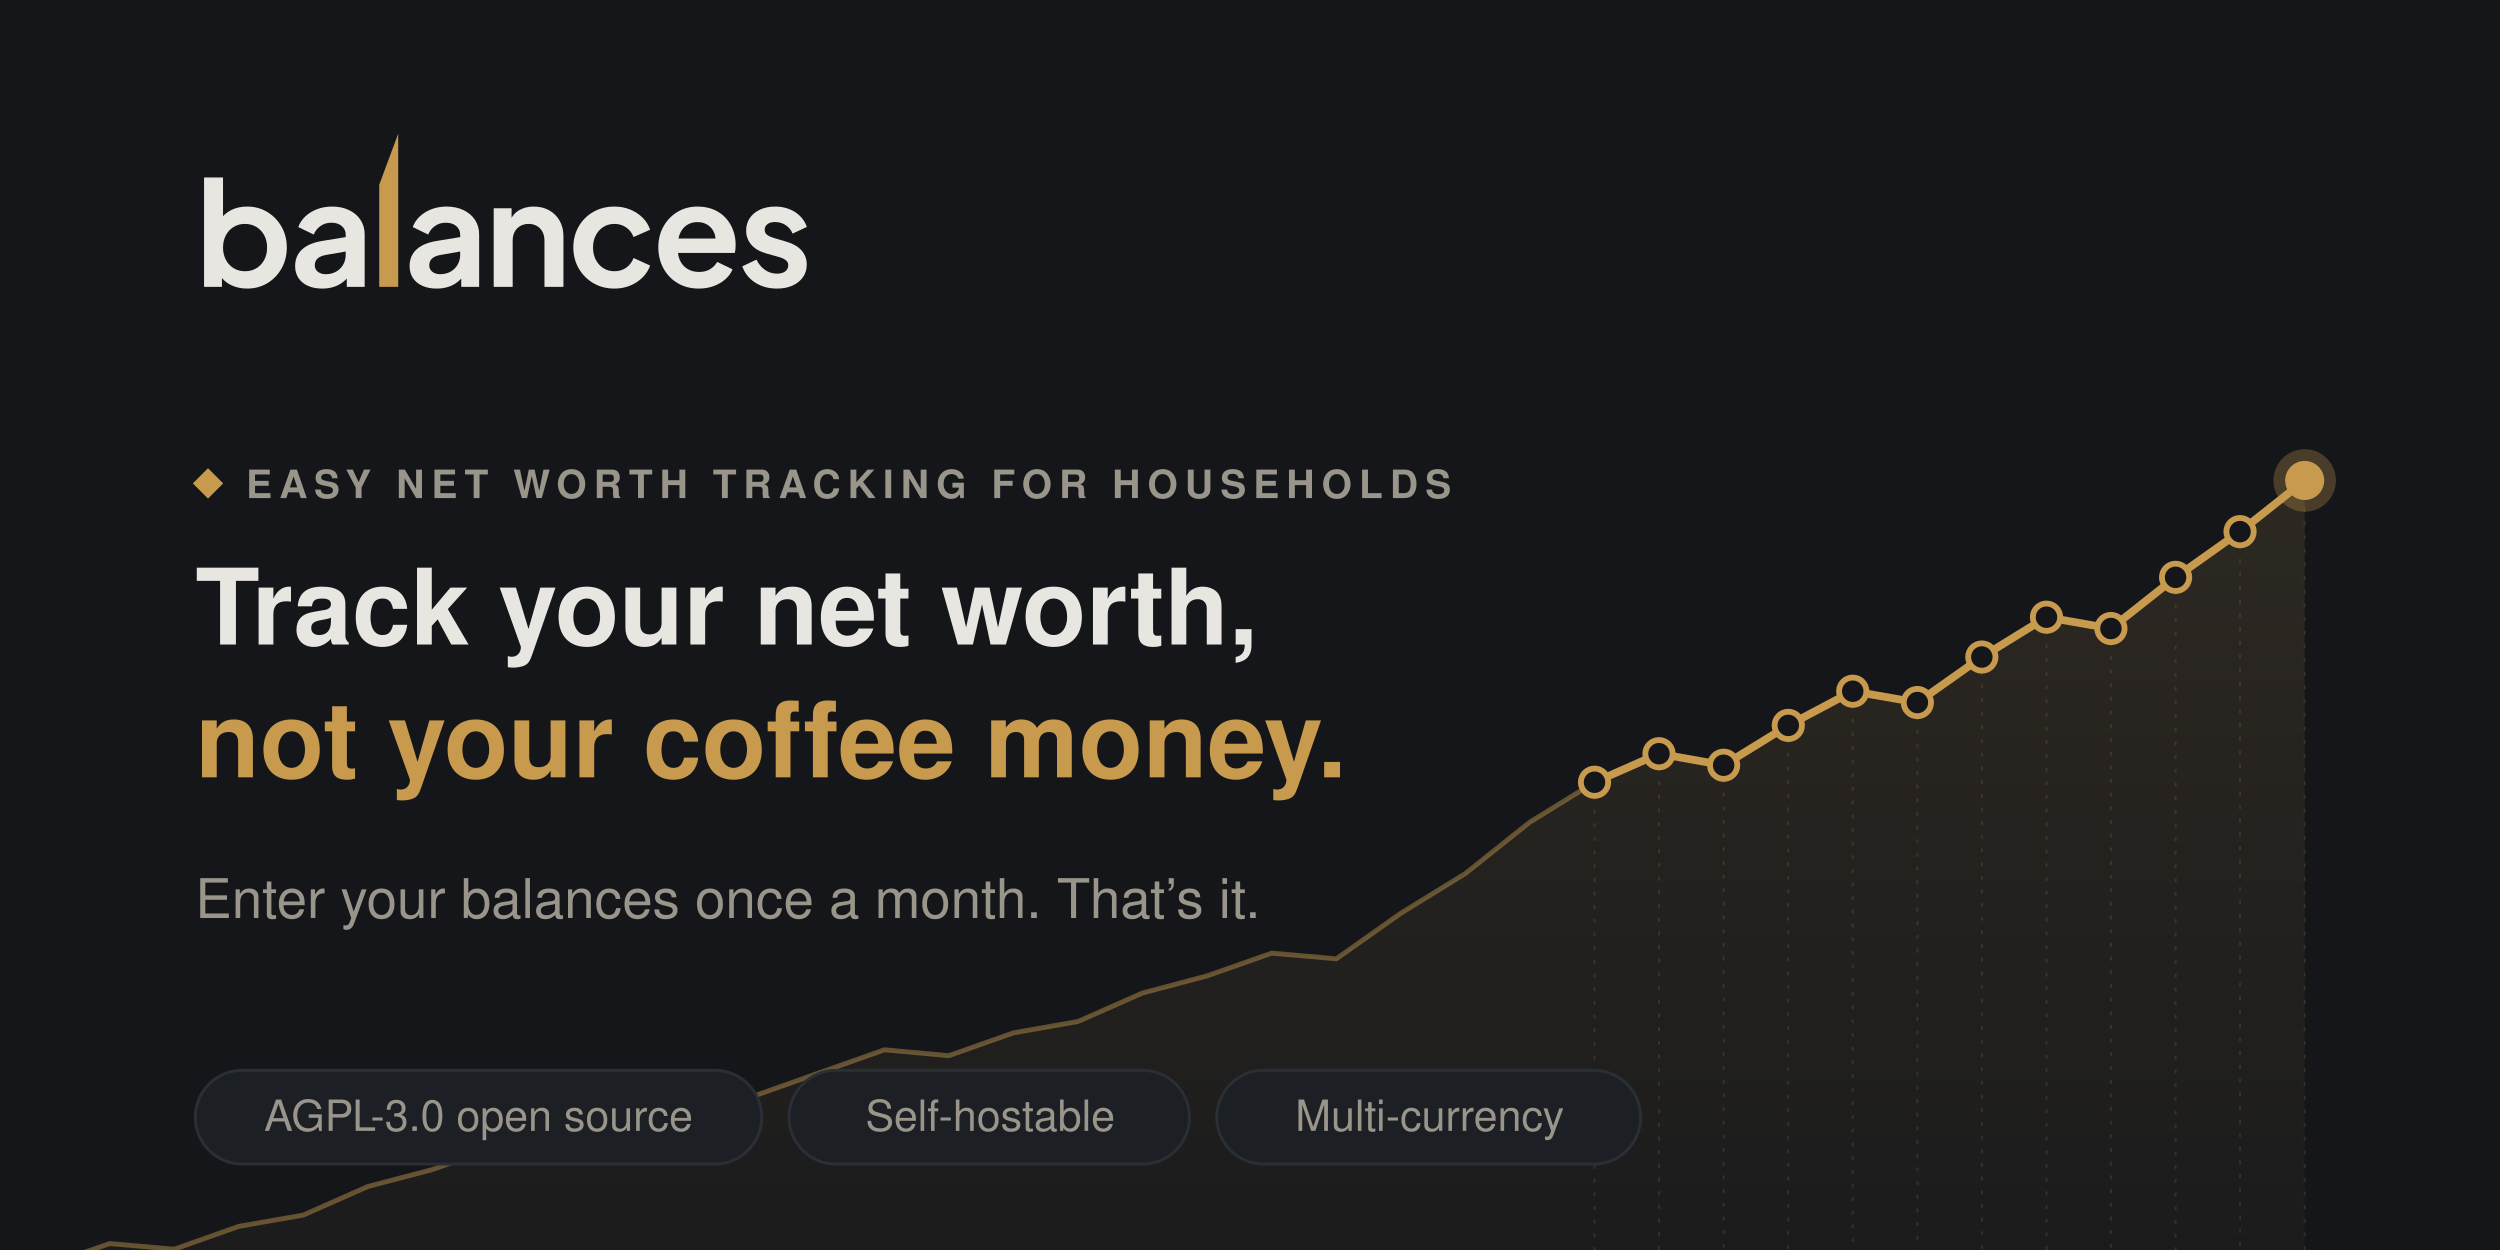
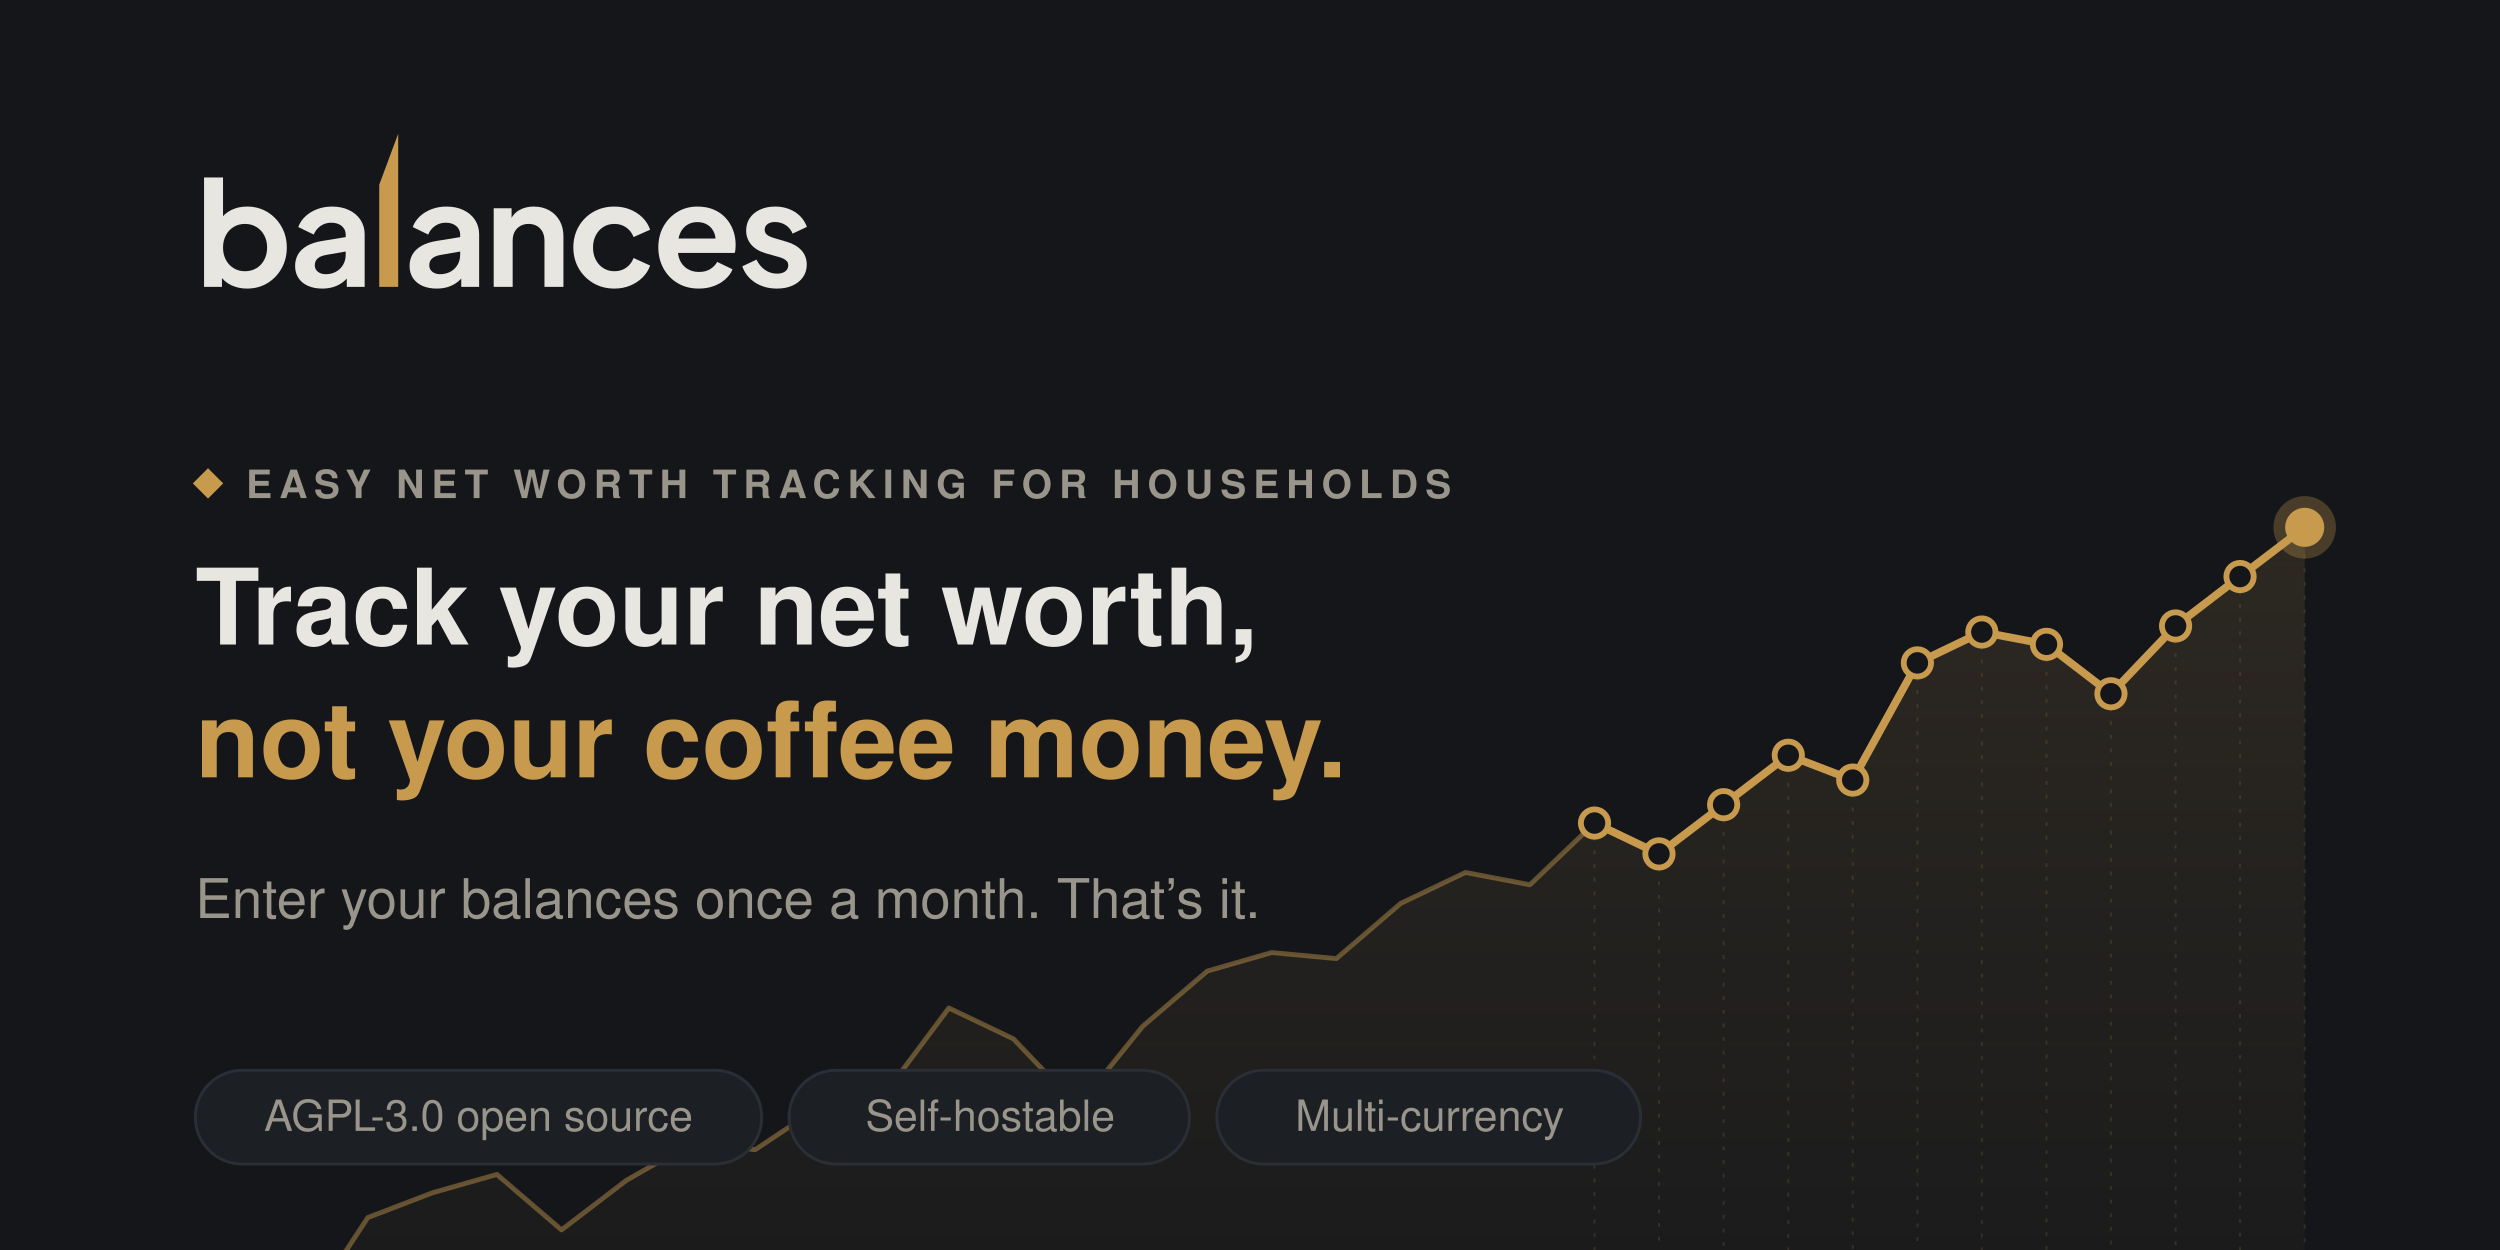
<svg xmlns="http://www.w3.org/2000/svg" viewBox="0 0 1280 640" width="1280" height="640">
  <defs>
-     <linearGradient id="below" gradientUnits="userSpaceOnUse" x1="0" y1="246" x2="0" y2="640">
+     <linearGradient id="below" gradientUnits="userSpaceOnUse" x1="0" y1="270" x2="0" y2="640">
      <stop offset="0" stop-color="#C79A4E" stop-opacity="0.14" />
      <stop offset="1" stop-color="#C79A4E" stop-opacity="0.04" />
    </linearGradient>
  </defs>
  <rect width="1280" height="640" fill="#14161A" />
  <g stroke="#C79A4E" stroke-opacity="0.16" stroke-dasharray="2 5">
-     <line x1="816.4" x2="816.4" y1="400.5" y2="640" />
-     <line x1="849.4" x2="849.4" y1="385.9" y2="640" />
-     <line x1="882.5" x2="882.5" y1="391.8" y2="640" />
-     <line x1="915.6" x2="915.6" y1="371.4" y2="640" />
-     <line x1="948.6" x2="948.6" y1="353.9" y2="640" />
-     <line x1="981.7" x2="981.7" y1="359.7" y2="640" />
-     <line x1="1014.7" x2="1014.7" y1="336.4" y2="640" />
-     <line x1="1047.8" x2="1047.8" y1="316.0" y2="640" />
-     <line x1="1080.8" x2="1080.8" y1="321.8" y2="640" />
-     <line x1="1113.9" x2="1113.9" y1="295.6" y2="640" />
-     <line x1="1146.9" x2="1146.9" y1="272.2" y2="640" />
-     <line x1="1180.0" x2="1180.0" y1="246.0" y2="640" />
+     <line x1="816.4" x2="816.4" y1="421.4" y2="640" />
+     <line x1="849.4" x2="849.4" y1="437.2" y2="640" />
+     <line x1="882.5" x2="882.5" y1="412.0" y2="640" />
+     <line x1="915.6" x2="915.6" y1="386.7" y2="640" />
+     <line x1="948.6" x2="948.6" y1="399.4" y2="640" />
+     <line x1="981.7" x2="981.7" y1="339.4" y2="640" />
+     <line x1="1014.7" x2="1014.7" y1="323.6" y2="640" />
+     <line x1="1047.8" x2="1047.8" y1="329.9" y2="640" />
+     <line x1="1080.8" x2="1080.8" y1="355.2" y2="640" />
+     <line x1="1113.9" x2="1113.9" y1="320.5" y2="640" />
+     <line x1="1146.9" x2="1146.9" y1="295.2" y2="640" />
+     <line x1="1180.0" x2="1180.0" y1="270.0" y2="640" />
  </g>
-   <path d="M-10.0 660.0 L23.1 648.3 L56.1 636.7 L89.2 639.6 L122.2 627.9 L155.3 622.1 L188.3 607.5 L221.4 598.8 L254.4 587.1 L287.5 590.0 L320.6 581.3 L353.6 566.7 L386.7 560.9 L419.7 549.2 L452.8 537.5 L485.8 540.5 L518.9 528.8 L551.9 523.0 L585.0 508.4 L618.1 499.6 L651.1 488.0 L684.2 490.9 L717.2 467.6 L750.3 447.2 L783.3 420.9 L816.4 400.5 L849.4 385.9 L882.5 391.8 L915.6 371.4 L948.6 353.9 L981.7 359.7 L1014.7 336.4 L1047.8 316.0 L1080.8 321.8 L1113.9 295.6 L1146.9 272.2 L1180.0 246.0 L1180 640 L-10.0 640 Z" fill="url(#below)" />
-   <path d="M-10.0 660.0 L23.1 648.3 L56.1 636.7 L89.2 639.6 L122.2 627.9 L155.3 622.1 L188.3 607.5 L221.4 598.8 L254.4 587.1 L287.5 590.0 L320.6 581.3 L353.6 566.7 L386.7 560.9 L419.7 549.2 L452.8 537.5 L485.8 540.5 L518.9 528.8 L551.9 523.0 L585.0 508.4 L618.1 499.6 L651.1 488.0 L684.2 490.9 L717.2 467.6 L750.3 447.2 L783.3 420.9 L816.4 400.5" fill="none" stroke="#C79A4E" stroke-opacity="0.45" stroke-width="2.5" stroke-linejoin="round" />
-   <path d="M816.4 400.5 L849.4 385.9 L882.5 391.8 L915.6 371.4 L948.6 353.9 L981.7 359.7 L1014.7 336.4 L1047.8 316.0 L1080.8 321.8 L1113.9 295.6 L1146.9 272.2 L1180.0 246.0" fill="none" stroke="#C79A4E" stroke-width="4" stroke-linejoin="round" stroke-linecap="round" />
+   <path d="M-10.0 718.0 L23.1 699.1 L56.1 711.7 L89.2 683.3 L122.2 667.5 L155.3 673.8 L188.3 623.4 L221.4 610.7 L254.4 601.3 L287.5 629.7 L320.6 604.4 L353.6 585.5 L386.7 588.6 L419.7 566.6 L452.8 560.3 L485.8 516.1 L518.9 531.9 L551.9 566.6 L585.0 525.5 L618.1 497.2 L651.1 487.7 L684.2 490.8 L717.2 462.5 L750.3 446.7 L783.3 453.0 L816.4 421.4 L849.4 437.2 L882.5 412.0 L915.6 386.7 L948.6 399.4 L981.7 339.4 L1014.7 323.6 L1047.8 329.9 L1080.8 355.2 L1113.9 320.5 L1146.9 295.2 L1180.0 270.0 L1180 640 L-10.0 640 Z" fill="url(#below)" />
+   <path d="M-10.0 718.0 L23.1 699.1 L56.1 711.7 L89.2 683.3 L122.2 667.5 L155.3 673.8 L188.3 623.4 L221.4 610.7 L254.4 601.3 L287.5 629.7 L320.6 604.4 L353.6 585.5 L386.7 588.6 L419.7 566.6 L452.8 560.3 L485.8 516.1 L518.9 531.9 L551.9 566.6 L585.0 525.5 L618.1 497.2 L651.1 487.7 L684.2 490.8 L717.2 462.5 L750.3 446.7 L783.3 453.0 L816.4 421.4" fill="none" stroke="#C79A4E" stroke-opacity="0.45" stroke-width="2.5" stroke-linejoin="round" />
+   <path d="M816.4 421.4 L849.4 437.2 L882.5 412.0 L915.6 386.7 L948.6 399.4 L981.7 339.4 L1014.7 323.6 L1047.8 329.9 L1080.8 355.2 L1113.9 320.5 L1146.9 295.2 L1180.0 270.0" fill="none" stroke="#C79A4E" stroke-width="4" stroke-linejoin="round" stroke-linecap="round" />
  <g fill="#14161A" stroke="#C79A4E" stroke-width="3">
-     <circle cx="816.4" cy="400.5" r="7" />
-     <circle cx="849.4" cy="385.9" r="7" />
-     <circle cx="882.5" cy="391.8" r="7" />
-     <circle cx="915.6" cy="371.4" r="7" />
-     <circle cx="948.6" cy="353.9" r="7" />
-     <circle cx="981.7" cy="359.7" r="7" />
-     <circle cx="1014.7" cy="336.4" r="7" />
-     <circle cx="1047.8" cy="316.0" r="7" />
-     <circle cx="1080.8" cy="321.8" r="7" />
-     <circle cx="1113.9" cy="295.6" r="7" />
-     <circle cx="1146.9" cy="272.2" r="7" />
+     <circle cx="816.4" cy="421.4" r="7" />
+     <circle cx="849.4" cy="437.2" r="7" />
+     <circle cx="882.5" cy="412.0" r="7" />
+     <circle cx="915.6" cy="386.7" r="7" />
+     <circle cx="948.6" cy="399.4" r="7" />
+     <circle cx="981.7" cy="339.4" r="7" />
+     <circle cx="1014.7" cy="323.6" r="7" />
+     <circle cx="1047.8" cy="329.9" r="7" />
+     <circle cx="1080.8" cy="355.2" r="7" />
+     <circle cx="1113.9" cy="320.5" r="7" />
+     <circle cx="1146.9" cy="295.2" r="7" />
  </g>
-   <circle cx="1180" cy="246.0" r="10" fill="#C79A4E" stroke="#C79A4E" stroke-opacity="0.3" stroke-width="12" paint-order="stroke" />
+   <circle cx="1180" cy="270.0" r="10" fill="#C79A4E" stroke="#C79A4E" stroke-opacity="0.3" stroke-width="12" paint-order="stroke" />
  <g transform="translate(95.56,64) scale(0.74)">
    <g transform="translate(6,111.98)">
      <g transform="translate(0.00,0) scale(0.1,-0.1)" fill="#E8E6E1">
        <path d="M357.75 -12Q298.5 -12 249.0 11.25Q199.5 34.5 170.75 79L184.25 105V0H60.5V757H191.75V435.5L171.5 463.25Q199.75 506.75 248.0 531.125Q296.25 555.5 358.5 555.5Q436 555.5 498.125 517.875Q560.25 480.25 596.625 416.125Q633 352 633 271.75Q633 192.5 597.0 127.875Q561 63.25 498.875 25.625Q436.75 -12 357.75 -12ZM343.25 108Q388.25 108 422.875 129.0Q457.5 150 477.125 187.125Q496.75 224.25 496.75 271.75Q496.75 319.5 477.125 356.125Q457.5 392.75 422.875 414.125Q388.25 435.5 343.25 435.5Q299.75 435.5 265.25 414.5Q230.75 393.5 211.25 356.375Q191.75 319.25 191.75 271.75Q191.75 224.25 211.25 187.125Q230.75 150 265.25 129.0Q299.75 108 343.25 108Z" />
      </g>
      <g transform="translate(65.20,0) scale(0.1,-0.1)" fill="#E8E6E1">
        <path d="M226 -12Q169 -12 126.75 7.125Q84.5 26.25 61.5 61.375Q38.5 96.5 38.5 144.25Q38.5 189.25 58.75 224.5Q79 259.75 121.125 283.75Q163.25 307.75 226.75 317.75L404.5 346.75V247.25L251.5 220.5Q213 213.5 193.875 195.875Q174.75 178.25 174.75 148.75Q174.75 121 196.125 104.25Q217.5 87.5 249.75 87.5Q291.25 87.5 322.5 105.375Q353.75 123.25 371.125 153.875Q388.5 184.5 388.5 221.5V362Q388.5 397.25 361.375 420.5Q334.25 443.75 288.75 443.75Q246.5 443.75 214.375 421.125Q182.25 398.5 167.25 361.75L60.25 413.75Q76 456.75 110.375 488.5Q144.75 520.25 192.0 537.875Q239.25 555.5 294 555.5Q360.5 555.5 411.625 531.0Q462.75 506.5 491.25 463.0Q519.75 419.5 519.75 362V0H396V92.75L424.25 94.5Q402.75 60 373.625 36.25Q344.5 12.5 307.625 0.25Q270.75 -12 226 -12Z" />
      </g>
      <g transform="translate(121.20,0) scale(0.1,-0.1)" fill="#C79A4E">
        <path d="M60.5 0L191.75 0L191.75 1059.80L60.5 706.53Z" />
      </g>
      <g transform="translate(144.40,0) scale(0.1,-0.1)" fill="#E8E6E1">
        <path d="M226 -12Q169 -12 126.75 7.125Q84.5 26.25 61.5 61.375Q38.5 96.5 38.5 144.25Q38.5 189.25 58.75 224.5Q79 259.75 121.125 283.75Q163.25 307.75 226.75 317.75L404.5 346.75V247.25L251.5 220.5Q213 213.5 193.875 195.875Q174.75 178.25 174.75 148.75Q174.75 121 196.125 104.25Q217.5 87.5 249.75 87.5Q291.25 87.5 322.5 105.375Q353.75 123.25 371.125 153.875Q388.5 184.5 388.5 221.5V362Q388.5 397.25 361.375 420.5Q334.25 443.75 288.75 443.75Q246.5 443.75 214.375 421.125Q182.25 398.5 167.25 361.75L60.25 413.75Q76 456.75 110.375 488.5Q144.75 520.25 192.0 537.875Q239.25 555.5 294 555.5Q360.5 555.5 411.625 531.0Q462.75 506.5 491.25 463.0Q519.75 419.5 519.75 362V0H396V92.75L424.25 94.5Q402.75 60 373.625 36.25Q344.5 12.5 307.625 0.25Q270.75 -12 226 -12Z" />
      </g>
      <g transform="translate(200.40,0) scale(0.1,-0.1)" fill="#E8E6E1">
        <path d="M60.5 0V543.5H184.25V436.5L174 455.5Q193.25 505.25 236.5 530.375Q279.75 555.5 337.5 555.5Q398.25 555.5 444.5 529.5Q490.75 503.5 516.875 457.25Q543 411 543 350.023V0H411.75V319Q411.75 355.25 398.0 381.0Q384.25 406.75 359.43 421.125Q334.61 435.5 302.305 435.5Q270 435.5 244.75 421.125Q219.5 406.75 205.625 380.875Q191.75 355 191.75 319V0Z" />
      </g>
      <g transform="translate(257.70,0) scale(0.1,-0.1)" fill="#E8E6E1">
        <path d="M322.75 -12Q241.5 -12 177.375 25.375Q113.25 62.75 75.875 127.375Q38.5 192 38.5 272.75Q38.5 353.5 75.5 417.625Q112.5 481.75 177.0 518.625Q241.5 555.5 322.75 555.5Q381 555.5 431.0 535.25Q481 515 517.25 479.25Q553.5 443.5 569.75 395.25L455.25 344.5Q439.75 386 404.375 410.75Q369 435.5 322.75 435.5Q280.25 435.5 246.75 414.625Q213.25 393.75 194.0 356.625Q174.75 319.5 174.75 271.75Q174.75 224.25 194.0 187.125Q213.25 150 246.75 129.0Q280.25 108 322.75 108Q369.75 108 404.625 132.75Q439.5 157.5 455.25 199.5L569.75 147.5Q554.25 101.75 518.0 65.5Q481.75 29.25 431.75 8.625Q381.75 -12 322.75 -12Z" />
      </g>
      <g transform="translate(316.50,0) scale(0.1,-0.1)" fill="#E8E6E1">
        <path d="M318.75 -12Q234.75 -12 171.625 26.0Q108.5 64 73.5 128.75Q38.5 193.5 38.5 273Q38.5 354.75 74.375 418.375Q110.25 482 171.375 518.75Q232.5 555.5 309.25 555.5Q372.5 555.5 421.375 534.75Q470.25 514 504.125 477.125Q538 440.25 555.75 392.5Q573.5 344.75 573.5 290Q573.5 275.5 572.125 260.75Q570.75 246 567.25 234.5H147.25V334.5H492.75L430.5 288Q440.25 334 426.625 370.0Q413 406 382.375 427.0Q351.75 448 309.25 448Q267.5 448 235.875 427.25Q204.25 406.5 187.75 367.125Q171.25 327.75 174.75 272Q170.5 221.5 188.125 183.375Q205.75 145.25 240.125 124.125Q274.5 103 320.25 103Q365 103 396.375 122.0Q427.75 141 446 172.5L552 121.25Q536 82.25 501.875 52.125Q467.75 22 421.125 5.0Q374.5 -12 318.75 -12Z" />
      </g>
      <g transform="translate(375.70,0) scale(0.1,-0.1)" fill="#E8E6E1">
        <path d="M267.5 -12Q180.75 -12 116.375 29.625Q52 71.25 27.5 142L125.75 188.5Q147.25 143.25 184.625 117.25Q222 91.25 267.5 91.25Q303.5 91.25 324.5 106.875Q345.5 122.5 345.5 149.25Q345.5 165.25 337.0 175.75Q328.5 186.25 314.25 193.75Q300 201.25 282.5 206L193.5 231Q124.75 250.5 89.5 291.875Q54.25 333.25 54.25 389.25Q54.25 439.25 79.75 476.5Q105.25 513.75 150.75 534.625Q196.25 555.5 254.5 555.5Q331.5 555.5 390.75 518.5Q450 481.5 474.5 414.75L375.25 368.25Q361.25 405 328.25 426.75Q295.25 448.5 253.75 448.5Q220.75 448.5 201.625 433.75Q182.5 419 182.5 394.5Q182.5 379.5 190.5 368.75Q198.5 358 213.25 350.75Q228 343.5 246.5 338L334 312Q401.25 292.25 437.375 251.875Q473.5 211.5 473.5 153.75Q473.5 104.5 447.5 67.25Q421.5 30 375.5 9.0Q329.5 -12 267.5 -12Z" />
      </g>
    </g>
  </g>
  <rect x="101" y="242" width="11" height="11" fill="#C79A4E" transform="rotate(45 106.5 247.5)" />
  <text x="126" y="255" font-family="Helvetica,Arial,sans-serif" font-weight="600" font-size="20" letter-spacing="3.6" fill="#9A958B">EASY NET WORTH TRACKING FOR HOUSEHOLDS</text>
  <g font-family="Helvetica,Arial,sans-serif" font-weight="700" font-size="54">
    <text x="100" y="330" fill="#E8E6E1">Track your net worth,</text>
    <text x="100" y="398" fill="#C79A4E">not your coffee money.</text>
  </g>
  <text x="100" y="470" font-family="Helvetica,Arial,sans-serif" font-size="28" fill="#9A958B">Enter your balances once a month. That’s it.</text>
  <g font-family="Helvetica,Arial,sans-serif" font-weight="500" font-size="22" fill="#9A958B">
    <rect x="100" y="548" width="290" height="48" rx="24" fill="#1C1F24" stroke="#2A2E35" stroke-width="1.5" />
    <text x="245" y="579" text-anchor="middle">AGPL-3.0 open source</text>
    <rect x="404" y="548" width="205" height="48" rx="24" fill="#1C1F24" stroke="#2A2E35" stroke-width="1.5" />
    <text x="507" y="579" text-anchor="middle">Self-hostable</text>
    <rect x="623" y="548" width="217" height="48" rx="24" fill="#1C1F24" stroke="#2A2E35" stroke-width="1.5" />
    <text x="732" y="579" text-anchor="middle">Multi-currency</text>
  </g>
</svg>
